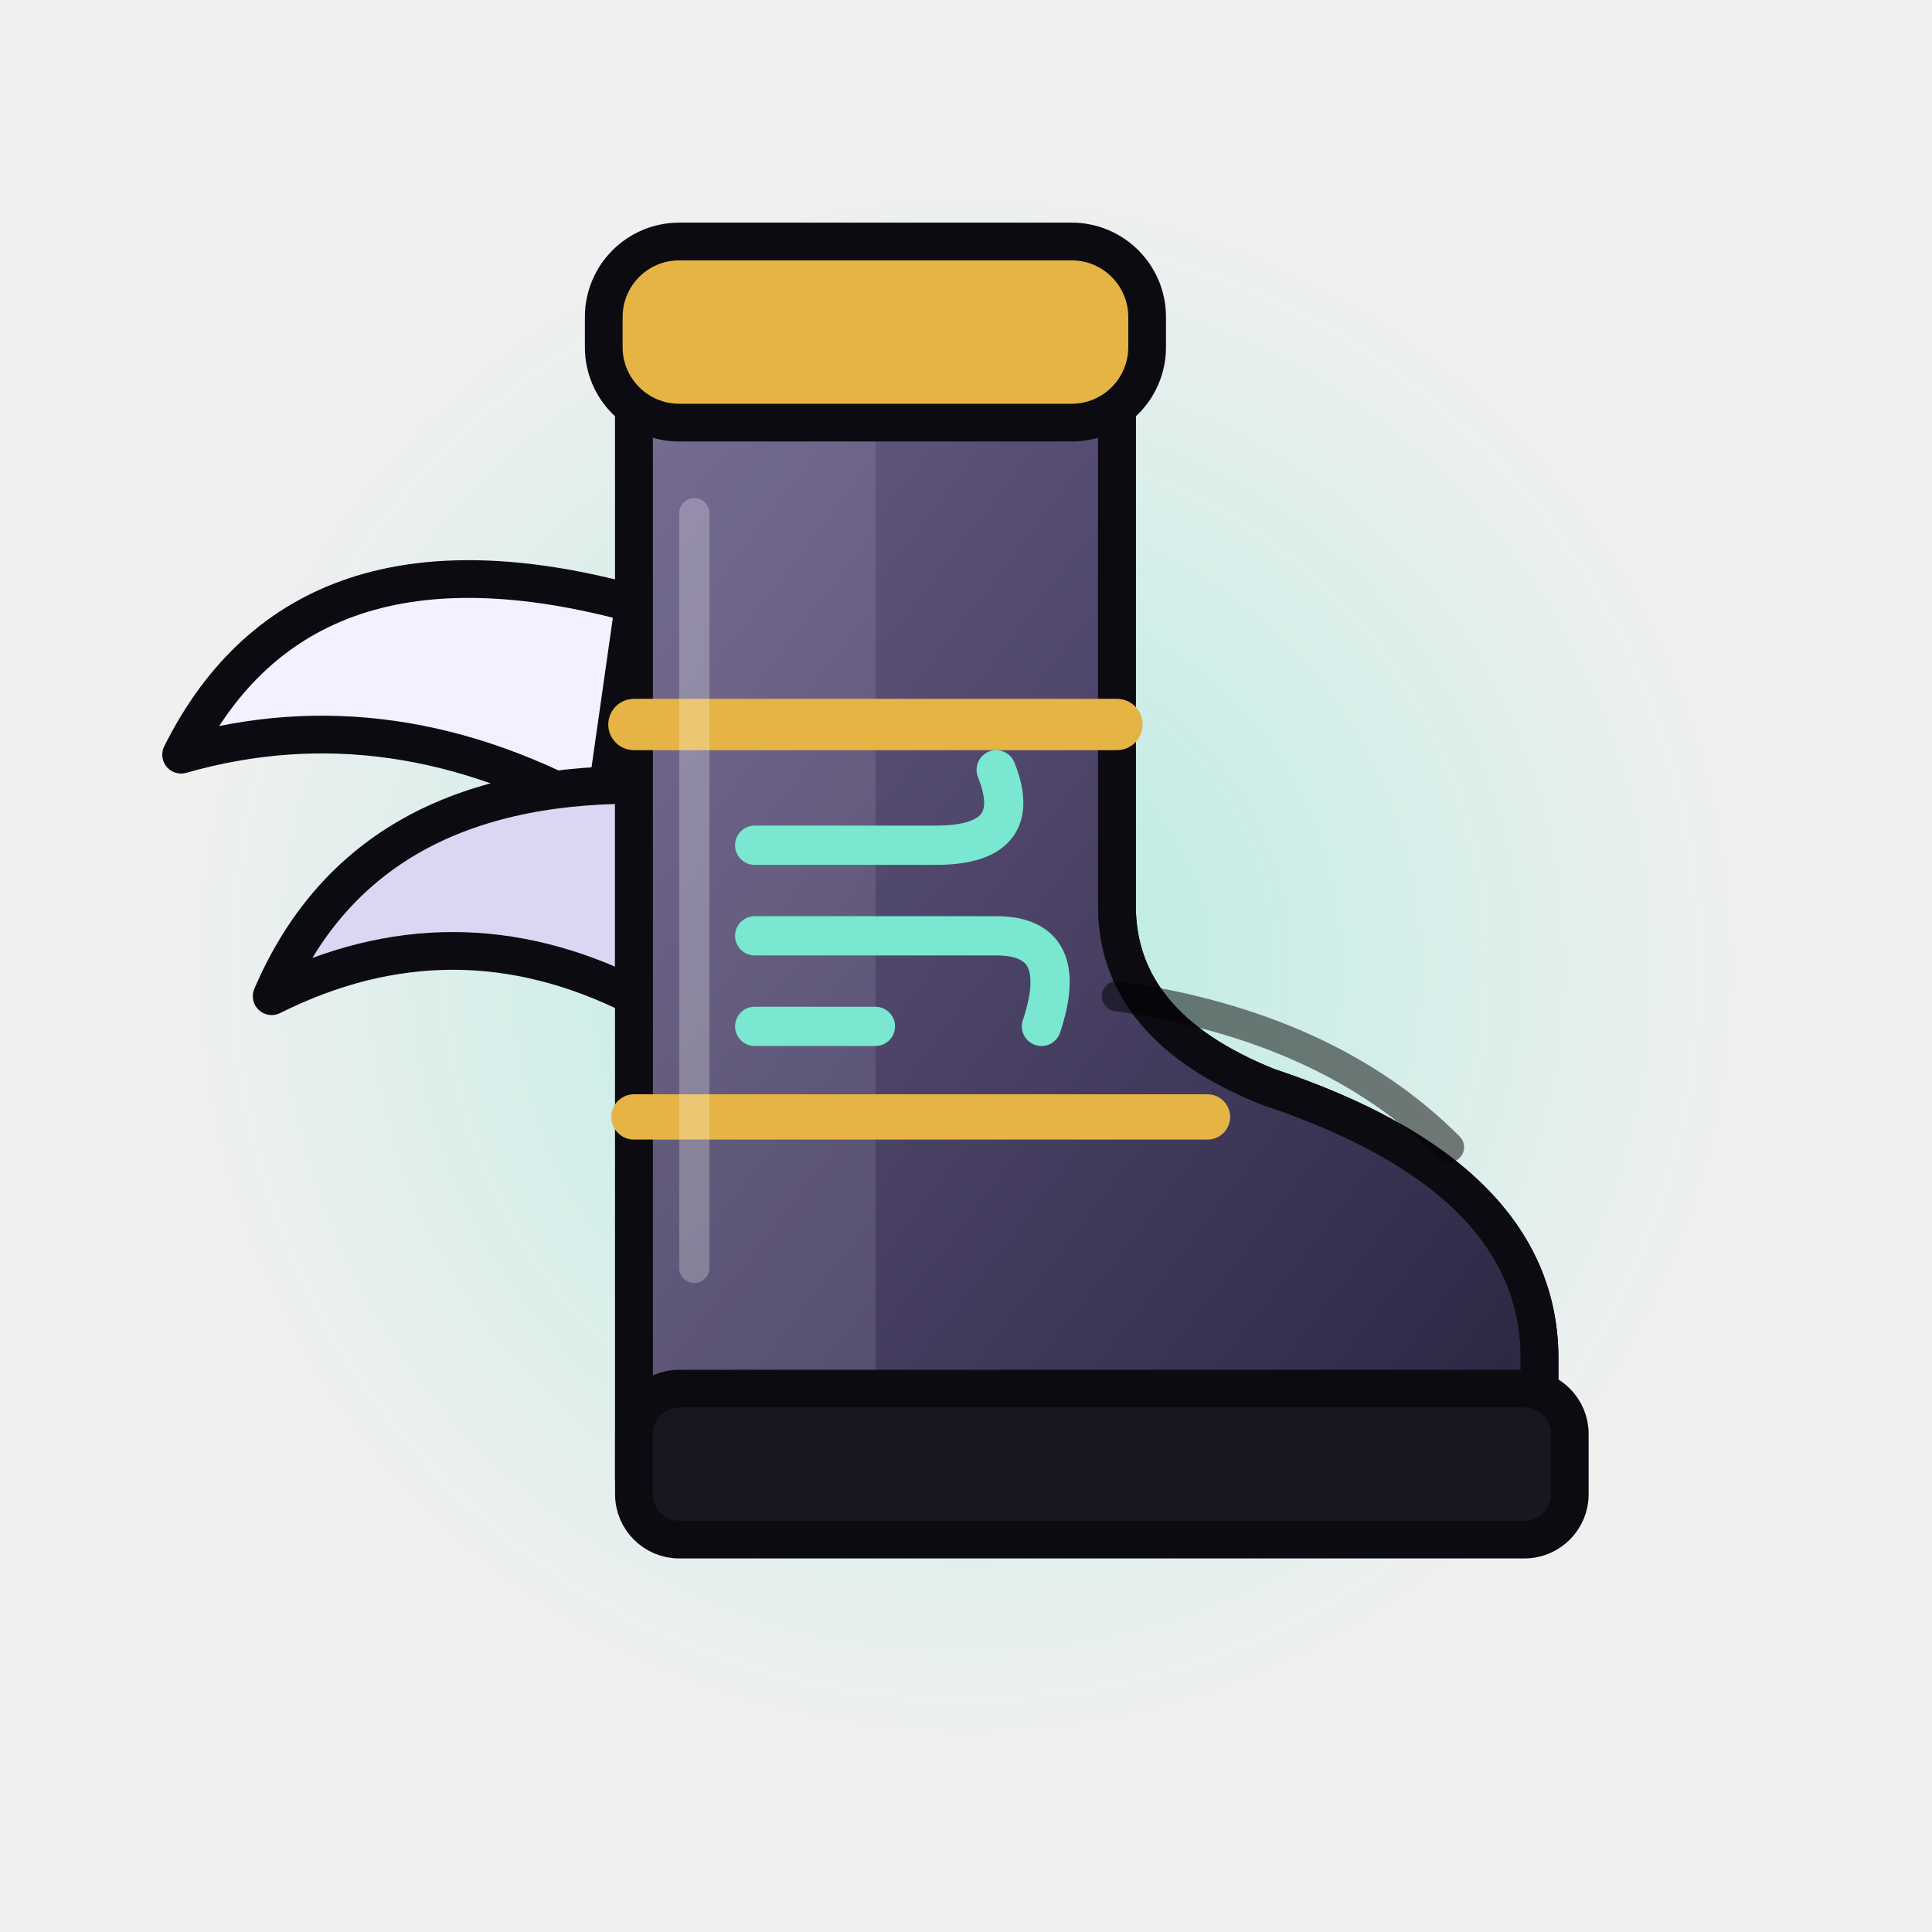
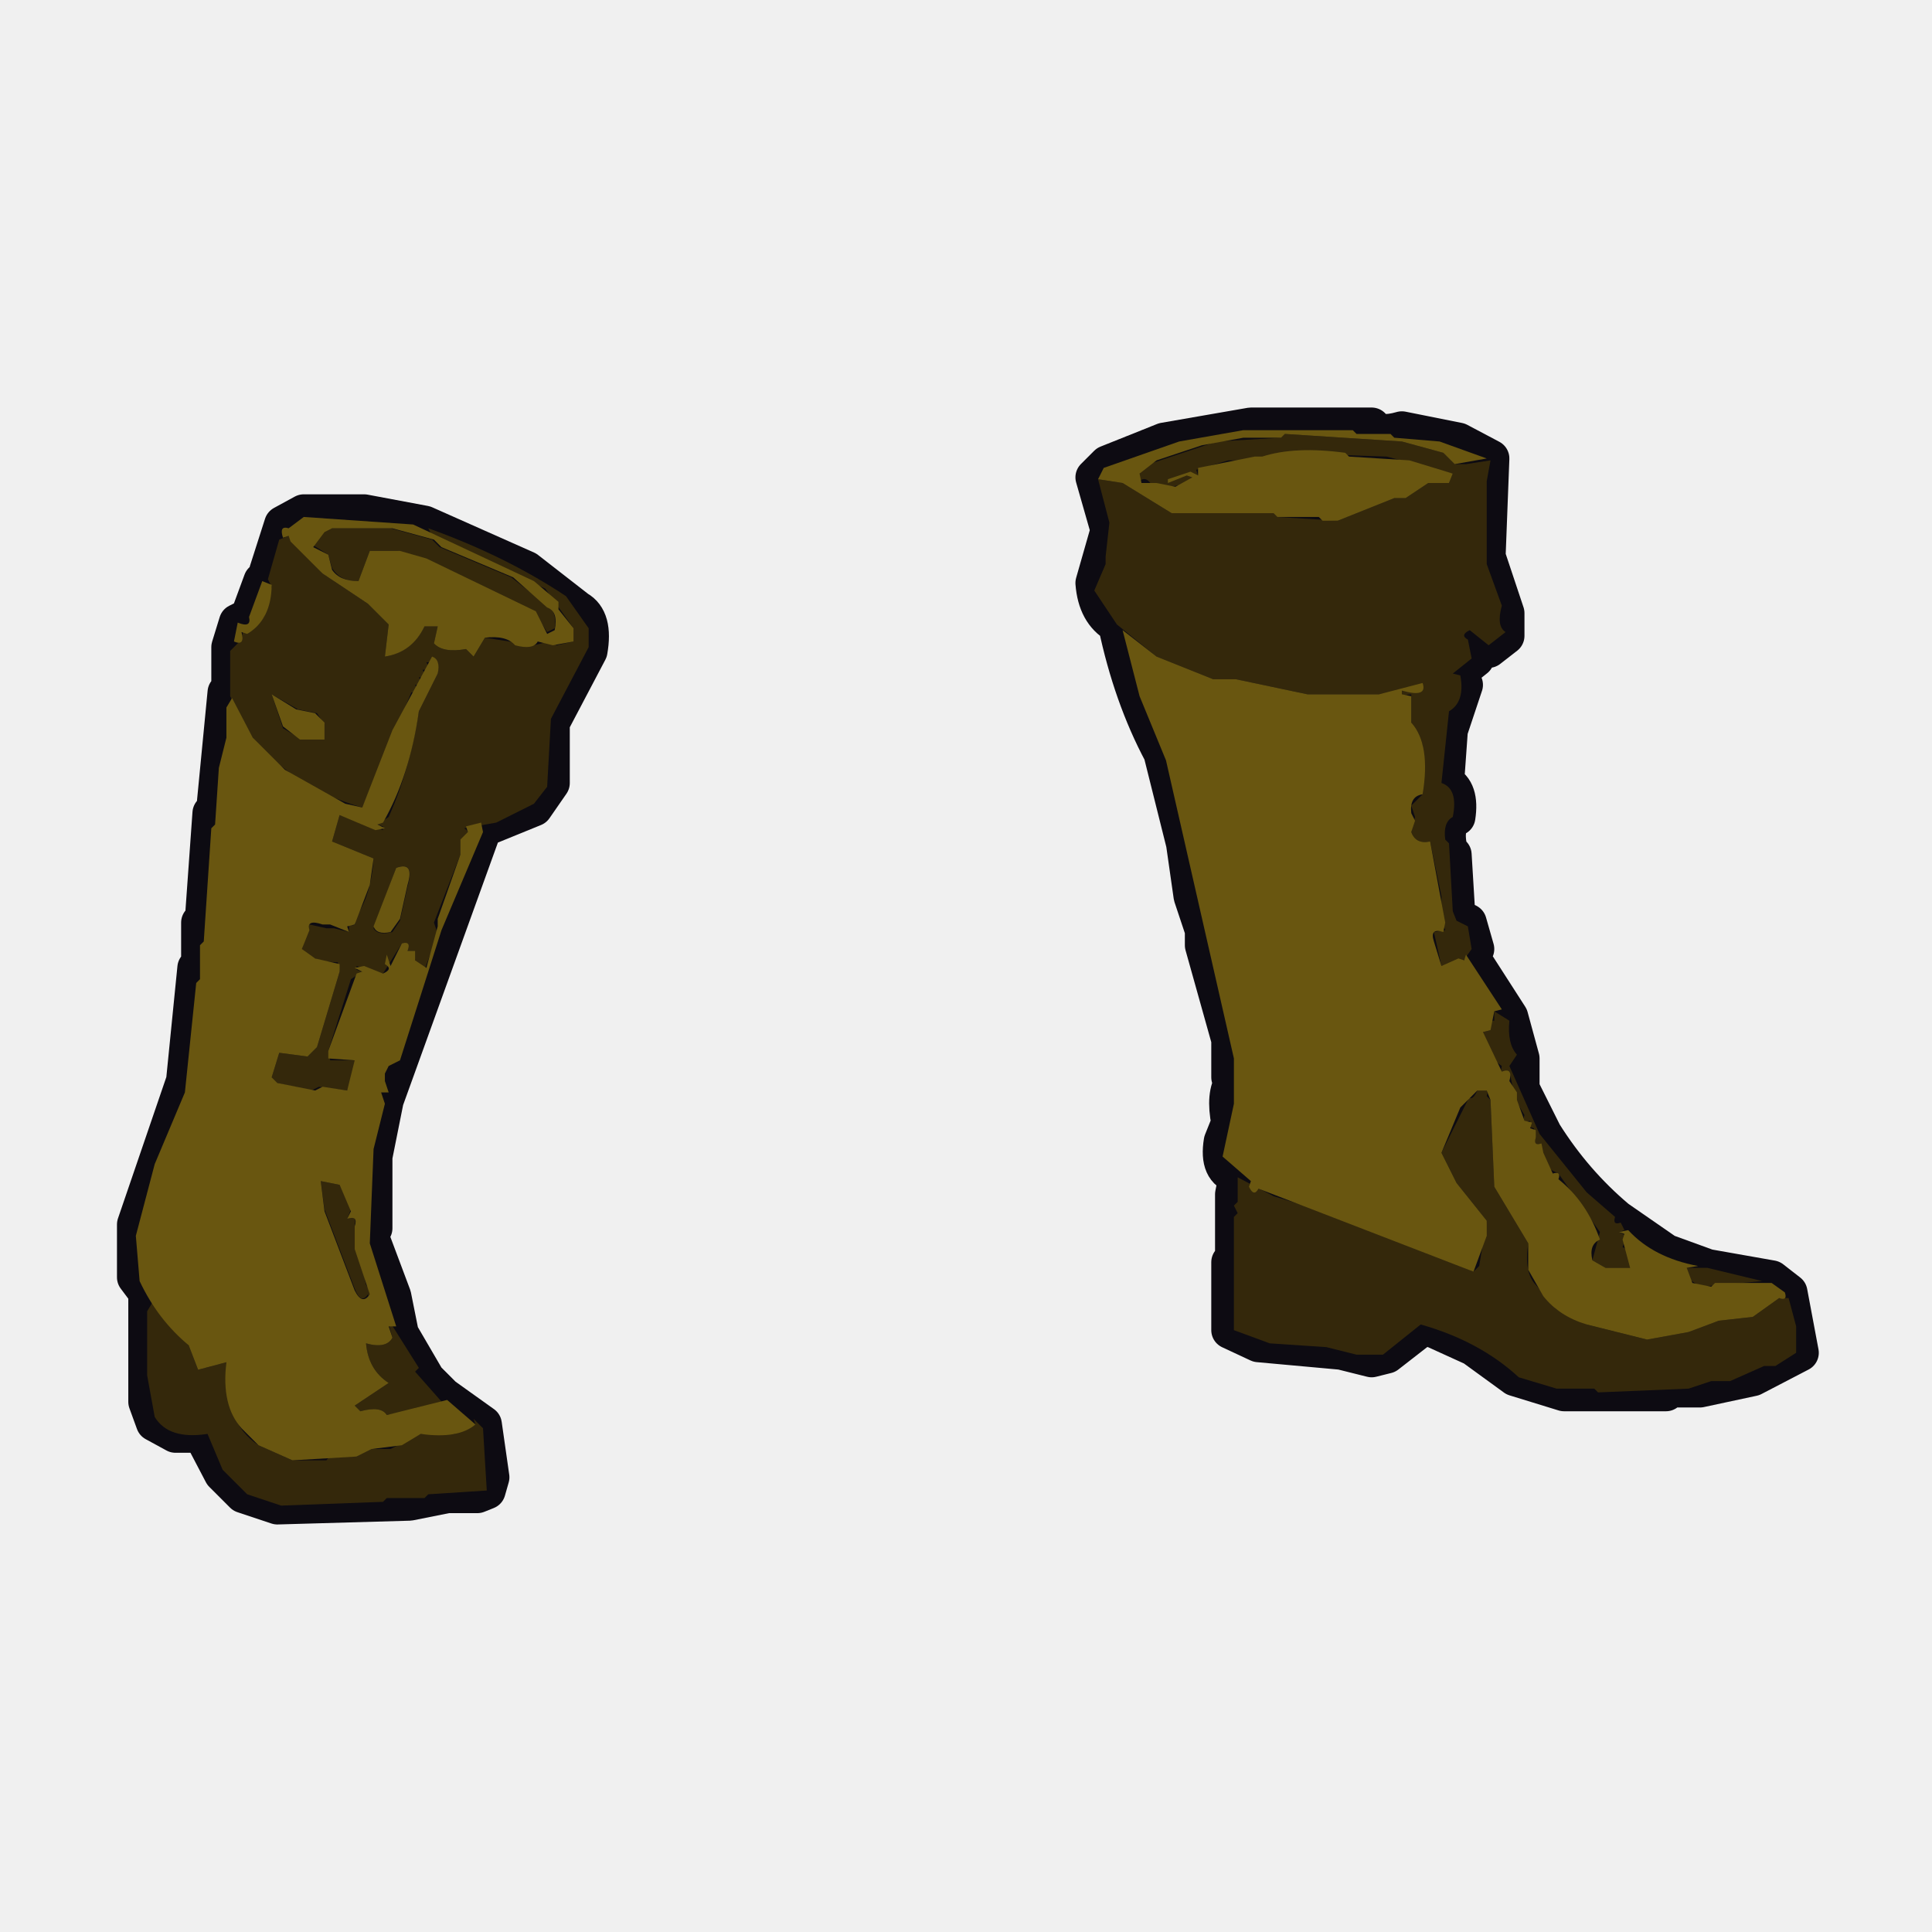
<svg xmlns="http://www.w3.org/2000/svg" viewBox="0 0 128 128" width="128" height="128" role="img" aria-label="Stormtread Boots">
-   <defs>
-     <radialGradient id="equip_shoes_wind_t3_1" cx="0.5" cy="0.5" r="0.5">
-       <stop offset="0" stop-color="#7ae8d0" stop-opacity="0.5" />
-       <stop offset="1" stop-color="#7ae8d0" stop-opacity="0" />
-     </radialGradient>
-     <linearGradient id="equip_shoes_wind_t3_2" x1="0" y1="0" x2="1" y2="1">
-       <stop offset="0" stop-color="#6a5f8a" />
-       <stop offset="1" stop-color="#2a2440" />
-     </linearGradient>
-   </defs>
-   <circle cx="64" cy="64" r="52" fill="url(#equip_shoes_wind_t3_1)" />
-   <path d="M42 40 Q20 34 12 50 Q26 46 40 54 Z" fill="#f4f0ff" stroke="#0d0b12" stroke-width="2.5" stroke-linejoin="round" stroke-linecap="round" />
-   <path d="M42 52 Q24 52 18 66 Q30 60 42 66 Z" fill="#dcd6f2" stroke="#0d0b12" stroke-width="2.5" stroke-linejoin="round" stroke-linecap="round" />
-   <path d="M42 20 H74 V60 Q74 68 84 72 Q102 78 102 90 V98 H42 Z" fill="url(#equip_shoes_wind_t3_2)" stroke="#0d0b12" stroke-width="2.5" stroke-linejoin="round" stroke-linecap="round" />
-   <path d="M42 20 H58 V98 H42 Z" fill="#fff" fill-opacity=".1" />
-   <path d="M42 20 H74 V60 Q74 68 84 72 Q102 78 102 90 V98 H42 Z" fill="none" stroke="#0d0b12" stroke-width="2.5" stroke-linejoin="round" stroke-linecap="round" />
-   <rect x="40" y="16" width="36" height="12" rx="5" fill="#e6b444" stroke="#0d0b12" stroke-width="2.5" stroke-linejoin="round" stroke-linecap="round" />
-   <rect x="42" y="92" width="62" height="10" rx="3" fill="#1a1620" stroke="#0d0b12" stroke-width="2.5" stroke-linejoin="round" stroke-linecap="round" />
-   <path d="M74 66 Q88 68 96 76" fill="none" stroke="#000" stroke-width="2" stroke-opacity="0.5" stroke-linecap="round" stroke-linejoin="round" />
-   <path d="M42 48 H74" fill="none" stroke="#e6b444" stroke-width="3.4" stroke-opacity="1" stroke-linecap="round" stroke-linejoin="round" />
-   <path d="M42 74 H80" fill="none" stroke="#e6b444" stroke-width="3" stroke-opacity="1" stroke-linecap="round" stroke-linejoin="round" />
-   <path d="M50 56 H62 Q68 56 66 51 M50 62 H66 Q71 62 69 68 M50 68 H58" fill="none" stroke="#7ae8d0" stroke-width="2.6" stroke-opacity="1" stroke-linecap="round" stroke-linejoin="round" />
-   <path d="M46 34 V84" fill="none" stroke="#fff" stroke-width="2" stroke-opacity="0.25" stroke-linecap="round" stroke-linejoin="round" />
+   <g transform="scale(0.25)">
+     <path fill="#0d0b12" stroke="#0d0b12" stroke-width="10" stroke-linejoin="round" d="M 331.5 113 L 363.5 113 Q 365.3 115.8 371.5 114 L 386.5 117 L 395 121.5 L 394 147.5 L 399 162.5 L 399 168.5 L 394.5 172 L 389 168 L 391 174.5 L 386 178.5 L 388 181.5 L 384 193.5 L 383 207.5 Q 387.1 209.4 386 216.5 Q 382.3 218.3 384 225.5 L 385 226.5 L 386 243 L 389 244.5 L 391 251.5 Q 387 253.5 391 255.5 L 400 269.5 L 403 280.5 L 403 288.5 L 409 300.5 Q 417.1 313.4 428.5 323 L 441.5 332 L 452.5 336 L 469.5 339 L 474 342.5 L 477 358.5 L 464.5 365 L 450.5 368 L 442.5 368 L 441.5 369 L 414.5 369 L 401.5 365 L 390.5 357 L 379.5 352 L 376.5 352 L 367.5 359 L 363.5 360 L 355.5 358 L 333.5 356 L 326 352.5 L 326 334.5 L 327 333.5 L 327 316.5 L 328 311.5 Q 322.7 310.3 324 302.5 L 326 297.5 Q 324.5 290 327 286.5 L 326 285.5 L 326 275.5 L 319 250.5 L 319 246.5 L 316 237.5 L 314 223.5 L 308 199.5 Q 300 184.5 296 165.5 Q 290.6 162.4 290 154.5 L 294 140.5 L 290 126.5 L 293.5 123 L 308.5 117 L 331.5 113 Z " />
+     <path fill="#0d0b12" stroke="#0d0b12" stroke-width="10" stroke-linejoin="round" d="M 80.5 136 L 96.5 136 L 112.5 139 L 139.5 151 L 153 161.5 Q 157.5 164 156 172.5 L 146 191.5 L 146 207.5 L 141.5 214 L 128 219.5 L 102 291.5 L 99 306.5 L 99 325.5 L 98 327.5 L 104 343.5 L 106 353.5 L 113 365.5 L 117.5 370 L 128 377.5 L 130 391.5 L 129 395 L 126.5 396 L 118.5 396 L 108.5 398 L 73.5 399 L 64.5 396 L 59 390.5 L 53.5 380 L 46.5 380 L 41 377 L 39 371.5 L 39 342.5 L 36 338.5 L 36 324.5 L 49 286.5 L 52 256.5 L 53 255.5 L 53 244.5 L 54 243.5 L 56 215.5 L 57 214.5 L 60 183.5 L 61 182.5 L 61 171.5 L 63 165 L 66 163.5 L 69.5 154 Q 72.1 154.8 71 151.5 L 75 139 L 80.5 136 Z " />
+     <path fill="rgb(52,40,11)" opacity="0.992" d="M 340.5 115 L 371.5 117 L 382.5 120 L 385.5 123 L 388.5 123 L 395 122 L 394 127.5 L 394 149.5 L 398 160.5 Q 396.5 166 399 167.5 L 394.5 171 L 389.5 167 Q 386.8 168.3 389 169.5 L 390 174.5 L 385 178.5 L 387 179 Q 388.3 186 384 188.5 L 382 207.5 Q 386.5 209 385 216.5 Q 382.4 217.9 383 222.5 L 384 223.5 L 385 241.5 L 386 244 L 389 245.5 L 390 251.5 L 387.5 255 L 385.5 255 L 382 256 L 380 247 L 383 246.5 L 382 243.5 L 382 237.5 L 379 223 Q 375.2 223.8 374 220.5 L 375 216.5 L 374 213.5 L 377 210.5 L 377 197.5 L 374 191.5 L 374 184 L 366.5 185 L 365.5 184 L 346.5 184 L 327.5 180 L 321.5 180 L 306.5 174 L 296 165.5 L 290 156.5 L 293 149.5 L 293 147.5 L 294 138.5 L 291 127 L 297.5 128 L 310.5 136 L 337.5 136 L 338.5 137 L 354.5 138 L 369.5 132 L 372.5 132 L 378.5 128 L 384 128 L 385 125.5 L 367.5 121 L 338.5 120 L 333.5 122 L 331.5 122 L 325.5 122 L 317 124.5 L 317.5 126 Q 314.5 129 308.5 129 L 306.5 128 L 305.5 129 Q 303.8 125.9 302 127.5 Q 301.5 123.5 304.5 123 L 322.5 117 L 339.5 116 L 340.5 115 Z " />
+     <path fill="rgb(52,40,11)" opacity="0.992" d="M 87.5 140 L 103.5 140 L 114.5 143 L 116.5 145 L 135.5 153 L 145 160.5 Q 147.6 161.9 147 166.5 L 145 167.5 L 141.5 162 L 112.5 148 L 105.5 146 L 98 146 L 95 154 Q 90.1 154.1 88 150.5 L 87 147 L 83 144.5 L 85.5 141 L 87.5 140 Z " />
+     <path fill="rgb(52,40,11)" opacity="0.992" d="M 113.5 140 Q 133.9 147.3 150 158 L 156 166.5 L 156 171.5 L 146 190.5 L 145 208.5 L 141.5 213 L 131.5 218 L 123 219.5 Q 125.5 221 122 222.5 L 122 226.5 L 115 244.5 L 116 247.5 L 112.5 257 Q 109.3 255.8 110 252 L 108 252 Q 109.1 249.3 106.5 250 L 101.5 258 L 94.5 256 L 94.5 257 L 96 257.5 L 93 259.5 L 87 278.5 L 87.5 281 L 94 281 L 94 283.5 L 92 289 L 84.5 288 L 82.5 289 L 73.5 287 L 72 285.5 L 74 279 L 81.5 280 L 84 277.5 L 90 257.5 L 89.5 255 Q 83 255 80 251.5 L 82 245 L 86.5 246 L 88.5 246 L 92.5 247 L 92.5 245 Q 94.8 245.8 94 243.5 Q 98.4 237.4 99 227.5 L 88 223 L 90 216 L 101.5 220 L 101.5 219 L 100 218.5 L 103 216.5 Q 108.6 204.1 111 188.5 L 116 178.5 L 116 175.5 L 113 175.5 L 114 177.5 L 112 177.5 L 113 179.5 L 111 179.5 L 112 181.5 L 110 181.5 L 111 183.5 L 109 183.5 L 96 214 Q 77.9 208.8 67 195.5 L 61 184.5 L 61 174.5 L 61 172.5 L 64 169.5 L 64.5 167 L 65.5 168 L 70 163.5 L 72 155.5 L 71 153.5 L 74 143 L 76.5 142 L 85.5 152 L 97.5 160 L 103 165.5 L 102 174 Q 109.1 172.8 112.5 166 L 116 166 L 115 170.5 Q 117.4 173.1 123.5 172 L 125.5 174 L 128.5 169 L 141.5 171 L 145.5 170 L 147.5 171 L 152 170 L 152 166.5 L 144.5 156 L 114.5 142 L 113.5 140 Z M 72 184 L 75 193 L 80 196 L 86 196 L 86 192 L 84 189 L 79 188 L 72 184 Z M 105 230 L 99 246 Q 100 248 104 247 L 106 244 L 108 235 Q 110 228 105 230 Z " />
+     <path fill="rgb(52,40,11)" opacity="0.992" d="M 396 268 L 400 270.5 Q 399.4 276.6 402 279.5 L 400 282.5 L 408 300.5 L 420.5 316 L 428 322.5 Q 427.3 324.8 429.5 324 L 430.5 326 L 429 326.5 L 431 327.5 L 430 330.5 Q 433 331.8 432 336 L 425.5 336 L 422 334 L 424 326.5 L 413 311 L 410 309.5 L 408 304.5 L 408.5 303 Q 406.3 303.8 407 301.5 L 406.5 299 L 405 298.5 L 405.5 297 Q 403.3 297.8 404 295.5 L 401 290.5 L 401 288.5 L 400 284 Q 397.3 285.1 398 282.5 Q 393.8 279.7 393 273.5 L 395 273 L 394 270.5 L 396 270.5 L 396 268 Z " />
+     <path fill="rgb(52,40,11)" opacity="0.992" d="M 391.5 289 Q 394.8 287.9 394 290.5 L 395 291.5 L 396 314.5 L 405 329.5 Q 403.8 337.2 407 340.5 L 412.5 347 L 420.5 351 L 436.5 355 L 447.5 353 L 455.5 350 L 464.5 349 L 471.5 344 L 474 344 L 476 351.5 L 476 358.5 L 470.5 362 L 467.5 362 L 458.5 366 L 453.5 366 L 447.5 368 L 423.5 369 L 422.5 368 L 412.5 368 L 402.5 365 Q 392.1 355.4 376.5 351 L 366.5 359 L 359.5 359 L 351.5 357 L 336.5 356 L 327 352.5 L 327 322.5 L 328 321.5 L 327 319.5 L 328 318.5 L 328 312 L 337.5 317 Q 365.6 325.4 390.5 337 L 392 335.5 L 394 323.5 L 386 313.5 L 382 305.5 L 389 291.5 L 388.5 290 Q 390 292.5 391.5 289 Z " />
+     <path fill="rgb(52,40,11)" opacity="0.992" d="M 72.5 305 L 74.5 306 L 80 305 Q 81.3 308 77.5 307 L 72 309 L 71.5 307 L 69 310.5 L 70 312.5 L 67.5 316 L 66 312.5 L 72.5 305 Z " />
+     <path fill="rgb(52,40,11)" opacity="0.992" d="M 85 313 L 90 314 L 93 320.5 L 92 323 Q 94.7 321.9 94 324.5 L 94 326.5 L 97 340.5 L 101 346.5 L 98 344.5 L 97.5 343 Q 95.7 345.8 94 341.5 L 86 320.5 L 85 313 Z " />
+     <path fill="rgb(52,40,11)" opacity="0.992" d="M 447 336 L 452.5 336 L 467 339.5 L 450.5 341 L 447 338.5 L 447 336 Z " />
+     <path fill="rgb(52,40,11)" opacity="0.992" d="M 40.5 345 L 50 356.5 L 52.5 363 L 60 361 Q 59 376.7 68.5 383 L 77.5 387 L 86.5 387 Q 88.3 384.3 94.5 386 L 98.5 384 L 103.5 384 L 111.5 380 L 120.5 380 L 126 377.5 L 125.5 376 L 128 378.5 L 129 395 L 113.5 396 L 112.5 397 L 102.5 397 L 101.5 398 L 74.5 399 L 65.5 396 L 59 389.5 L 55 380 Q 44.7 381.6 41 375.5 L 39 364.5 L 39 347.5 L 40.5 345 Z " />
+     <path fill="rgb(52,40,11)" opacity="0.992" d="M 102.5 349 L 111 362.5 L 110 363.5 L 117.5 372 L 102.5 375 Q 101 372.5 95.5 374 L 94 372.5 L 103 366.5 Q 97.6 363 97 356 Q 102.4 357.5 104 354.5 L 102.5 349 Z " />
+     <path fill="rgb(106,87,16)" opacity="0.992" d="M 329.5 114 L 358.5 114 L 359.5 115 L 368.5 115 L 369.5 116 L 381.5 117 L 394 121.5 L 385.5 123 L 382.5 120 L 371.5 117 L 340.5 115 L 339.5 116 L 329.5 116 L 318.5 118 L 306.5 122 L 302 125.5 L 302.5 128 L 306.5 128 L 311.5 129 L 316 126.5 L 314.5 126 L 309.5 128 L 309.5 127 L 315.5 125 L 317.5 126 L 317.5 124 L 332.5 121 L 334.5 121 Q 343.2 118.2 356.5 120 L 357.5 121 L 373.5 122 L 385 125.5 L 384 128 L 378.5 128 L 372.5 132 L 369.5 132 L 354.5 138 L 350.5 138 L 349.5 137 L 338.5 137 L 337.5 136 L 310.5 136 L 297.5 128 L 291 127 L 292.5 124 L 312.5 117 L 329.5 114 Z " />
+     <path fill="rgb(106,87,16)" opacity="0.992" d="M 80.5 137 L 109.5 139 L 141.5 154 L 148 159.5 L 148 161.5 L 152 166.5 L 152 170 L 146.5 171 L 142.5 170 Q 141.3 172.3 136.5 171 Q 134.2 168.3 128.5 169 L 125.5 174 L 123.5 172 Q 117.4 173.1 115 170.5 L 116 166 L 112.5 166 Q 109.2 172.9 102 174 L 103 165.5 L 97.5 160 L 85.5 152 L 77 143.5 L 76.5 142 L 75 142.5 Q 73.9 139.2 76.5 140 L 80.5 137 Z M 88 140 L 86 141 L 83 145 L 87 147 L 88 151 Q 90 154 95 154 L 98 146 L 106 146 L 113 148 L 142 162 L 145 168 L 147 167 Q 148 162 145 161 L 136 153 L 117 145 L 115 143 L 104 140 L 88 140 Z " />
+     <path fill="rgb(106,87,16)" opacity="0.992" d="M 69.5 154 L 72 155 Q 71.9 164.2 65.5 168 L 64 167.5 Q 65 171.3 62 170 L 63 165 Q 66.7 166.5 66 163.5 L 69.5 154 Z " />
+     <path fill="rgb(106,87,16)" opacity="0.992" d="M 297.5 167 L 306.5 174 L 321.5 180 L 327.5 180 L 346.5 184 L 365.5 184 L 377 181 Q 378.4 185 371.5 183 L 371.5 184 L 374 184.5 L 374 191.5 Q 379.2 197.3 377 210.5 Q 373.5 211 374 215.5 L 375 217.5 L 374 220.5 Q 375.2 223.8 379 223 L 383 244.5 L 382.5 247 Q 378.8 245.8 380 249.5 L 382 256 L 386.5 254 L 388 254.5 L 388.5 253 L 398 267.5 L 396 268 L 395 273 L 393 273.5 L 398 284 Q 401 282.8 400 286.5 L 402 289.5 L 402 291.5 L 404 297 L 406 297.5 L 405.5 299 L 407 299.5 L 407 301.5 Q 406.3 303.8 408.5 303 L 409 305.5 L 411.5 311 Q 413.8 310.3 413 312.5 Q 420.5 318.5 424 328.5 Q 421 329.8 422 334 L 425.5 336 L 432 336 L 430 328.5 L 430.5 327 L 429 326.5 L 431.5 326 Q 438.2 333.3 450 335.5 L 447 336 L 448.5 340 L 453.5 341 L 454.5 340 L 469.5 340 L 473 342.5 Q 473.8 344.8 471.5 344 L 464.5 349 L 455.5 350 L 447.5 353 L 436.5 355 L 420.5 351 Q 413.2 348.8 409 343.5 L 405 336.5 L 405 329.5 L 396 314.5 L 395 291.5 L 394 289 L 391.5 289 L 387 293.5 L 382 305.5 L 386 313.5 L 394 323.5 L 394 327.5 L 390.5 337 L 333.5 315 Q 332.3 317.3 331 314.5 L 331.5 313 L 324 306.5 L 327 292.5 L 327 280.5 L 309 201.5 L 302 184.5 L 297.5 167 Z " />
+     <path fill="rgb(106,87,16)" opacity="0.992" d="M 114.5 174 Q 116.8 174.8 116 178.5 L 111 188.5 Q 108.6 205.6 101.5 218 L 100 218.5 L 102 219.5 L 99.5 220 L 90 216 L 88 223 L 99 227.5 L 98 234.5 L 94 245 L 92 245.5 L 92.5 247 L 87.5 245 L 85.5 245 Q 81.1 243.5 82 246.5 L 80 251.5 L 83.5 254 L 90 255.5 L 90 257.5 L 84 277.5 L 81.5 280 L 74 279 L 72 285.5 L 73.5 287 L 83.5 289 L 85.5 288 L 92 289 L 94 281 L 87 280.5 L 87 278.5 L 94.5 258 L 96 257.5 L 94 256.5 L 96.5 256 L 101.5 258 Q 104.3 256.8 102 255.5 L 102.5 253 L 103.5 256 L 106.5 250 Q 109.1 249.3 108 252 L 110 252 L 110 254.5 L 113 256.5 L 116 245.5 L 116 243.5 L 122 226.5 L 122 222.5 L 124 220.5 L 123.5 219 L 127.5 218 L 128 220.5 L 117 246.5 L 106 281 L 103 282.5 L 102 284.5 L 102 286.5 L 103 289.5 L 101 289.5 L 102 292.5 L 99 304.5 L 98 329.5 L 105 351.5 L 103 351.5 L 104 354.5 Q 102.4 357.5 97 356 Q 97.6 363 103 366.5 L 94 372.5 L 95.5 374 Q 101 372.5 102.5 375 L 118.5 371 L 126 377.5 Q 121.4 381.4 111.5 380 L 106.5 383 L 98.5 384 L 94.5 386 L 77.5 387 L 68.5 383 L 64 378.5 Q 58.6 372.5 60 361 L 52.5 363 L 50 356.5 Q 41.8 349.7 37 339.5 L 36 327.5 L 41 308.5 L 49 289.5 L 52 260.5 L 53 259.5 L 53 250.5 L 54 249.5 L 56 219.5 L 57 218.5 L 58 203.5 L 60 195.5 L 60 187.5 L 61.5 185 L 67 195.5 L 75.5 204 L 91.5 213 L 96 214 L 104 193.5 L 114.5 174 Z M 85 313 L 86 321 L 94 342 Q 96 346 98 343 L 94 331 L 94 327 L 94 325 Q 95 322 92 323 L 93 321 L 90 314 L 85 313 Z " />
+     <path fill="rgb(106,87,16)" opacity="0.992" d="M 72 184 L 78.5 188 L 83.5 189 L 86 191.5 L 86 196 L 79.5 196 L 75 192.5 L 72 184 Z " />
+     <path fill="rgb(106,87,16)" opacity="0.992" d="M 105 230 Q 109.9 228.2 108 234.5 L 106 243.5 L 103.5 247 Q 99.8 247.8 99 245.5 L 105 230 Z " />
+   </g>
</svg>
